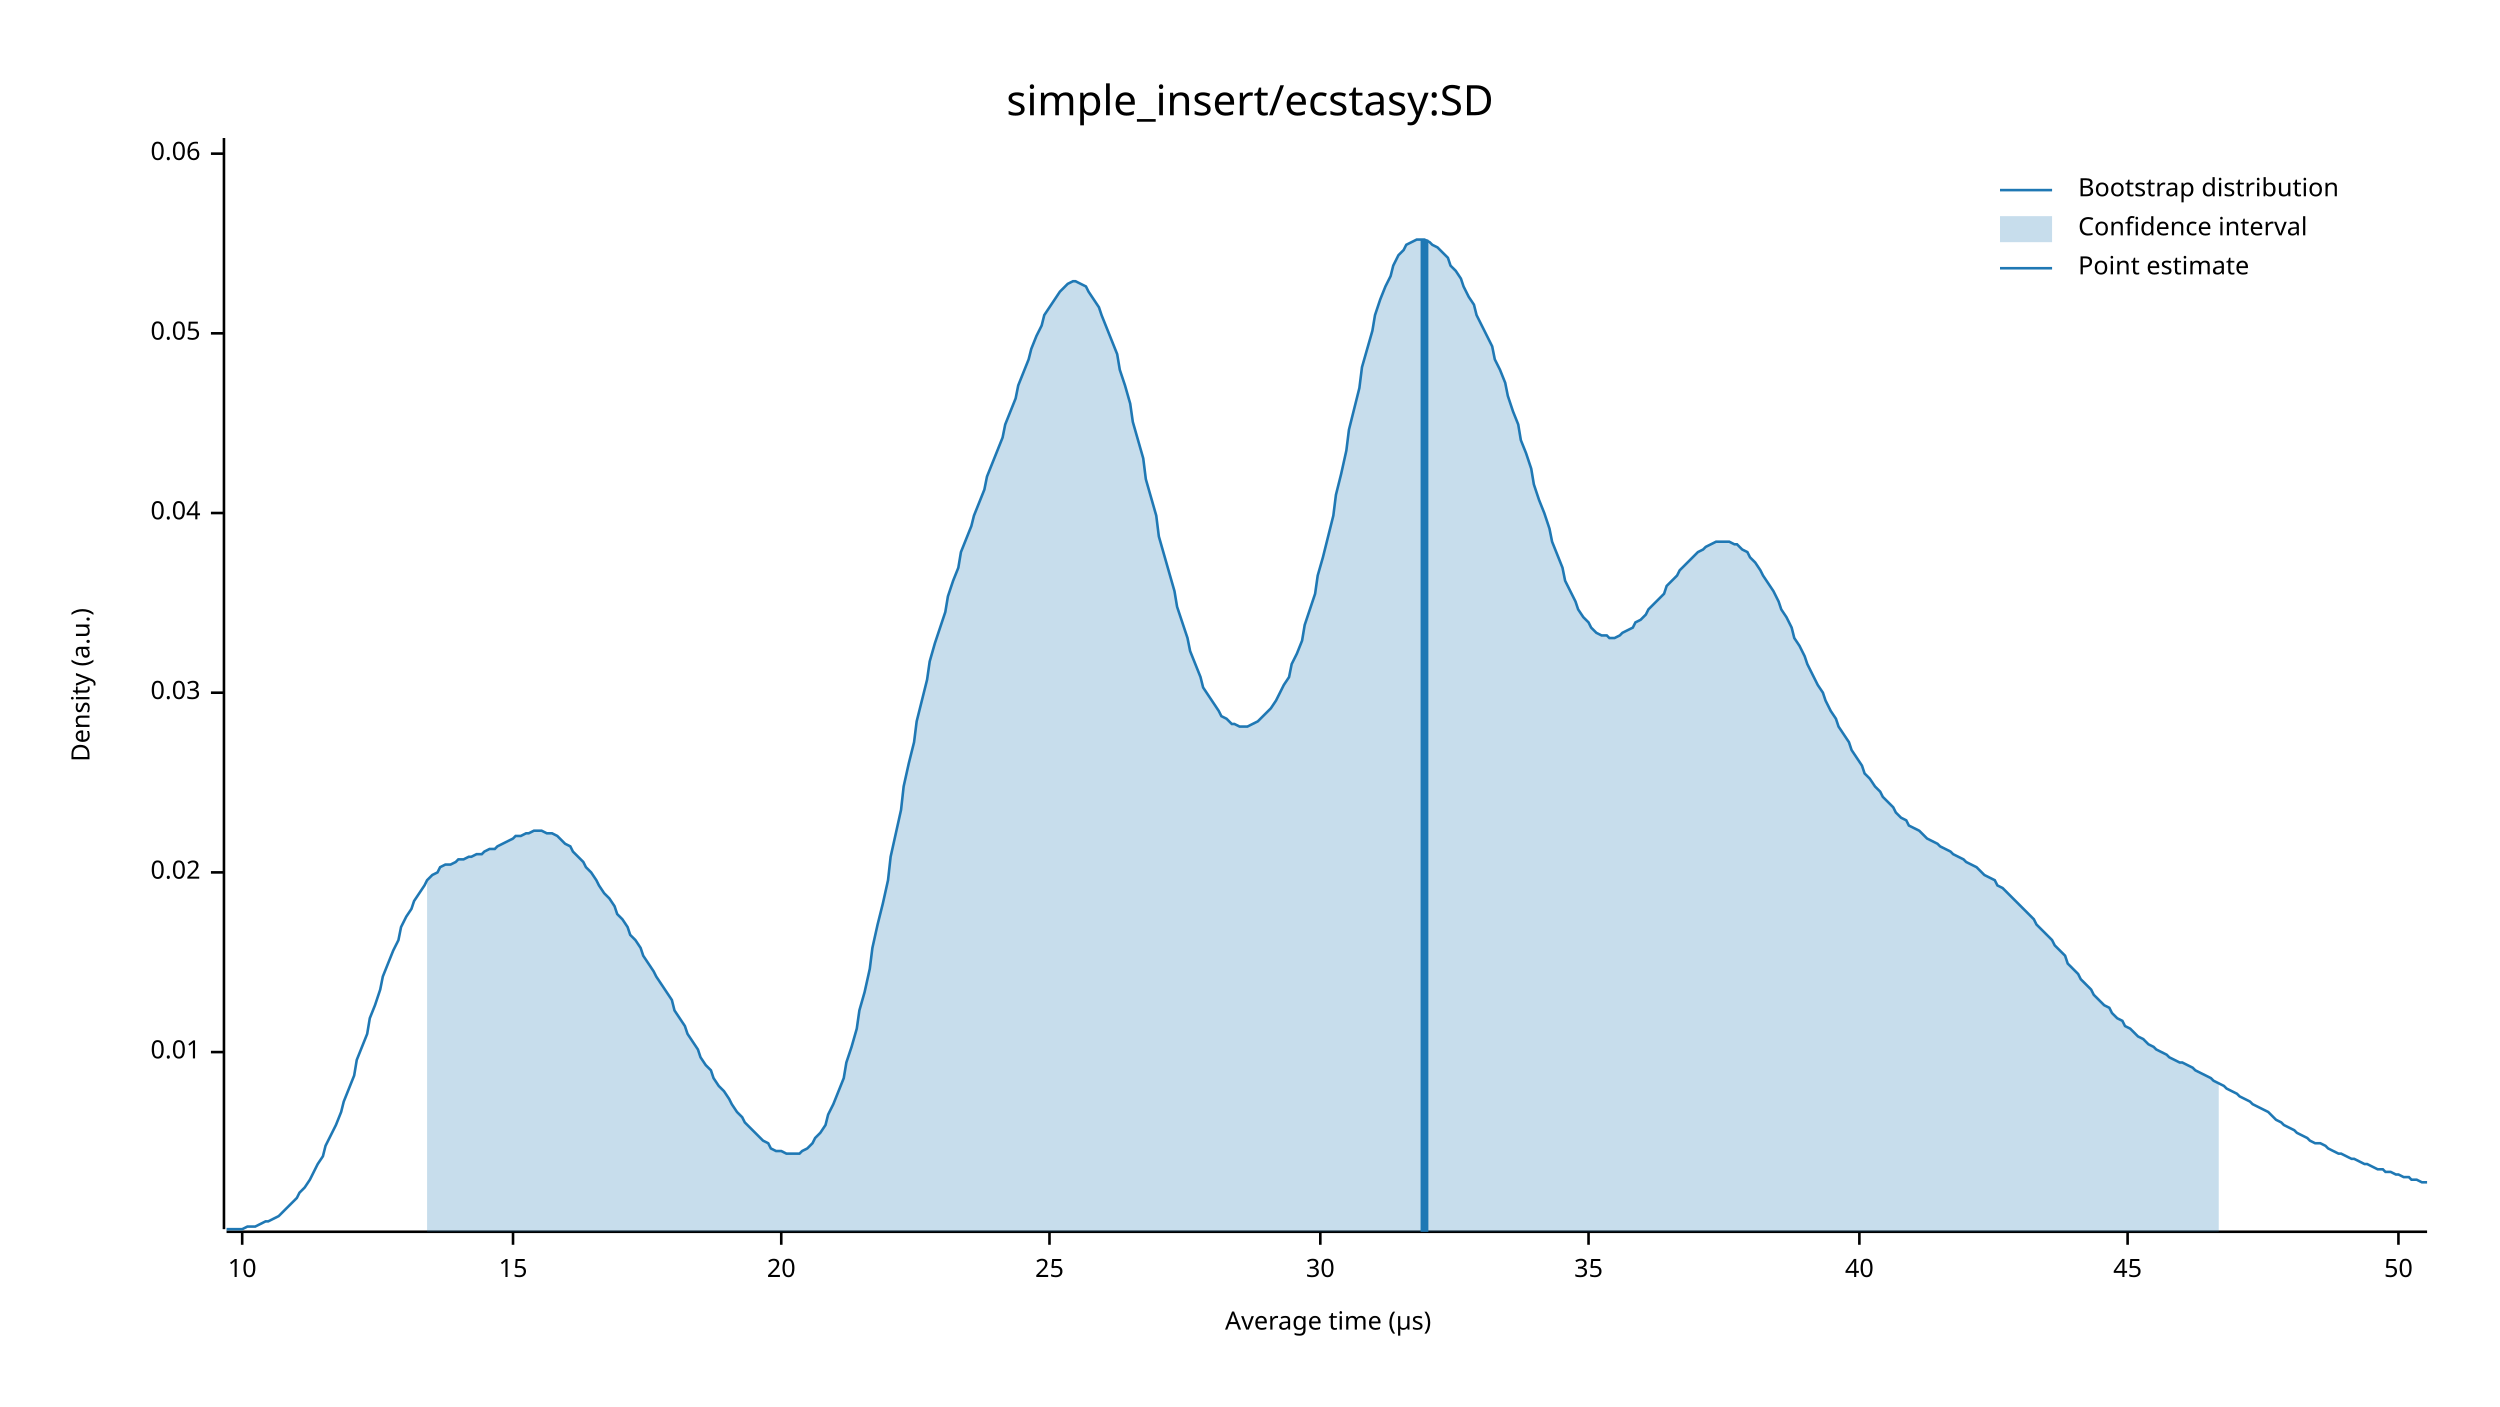
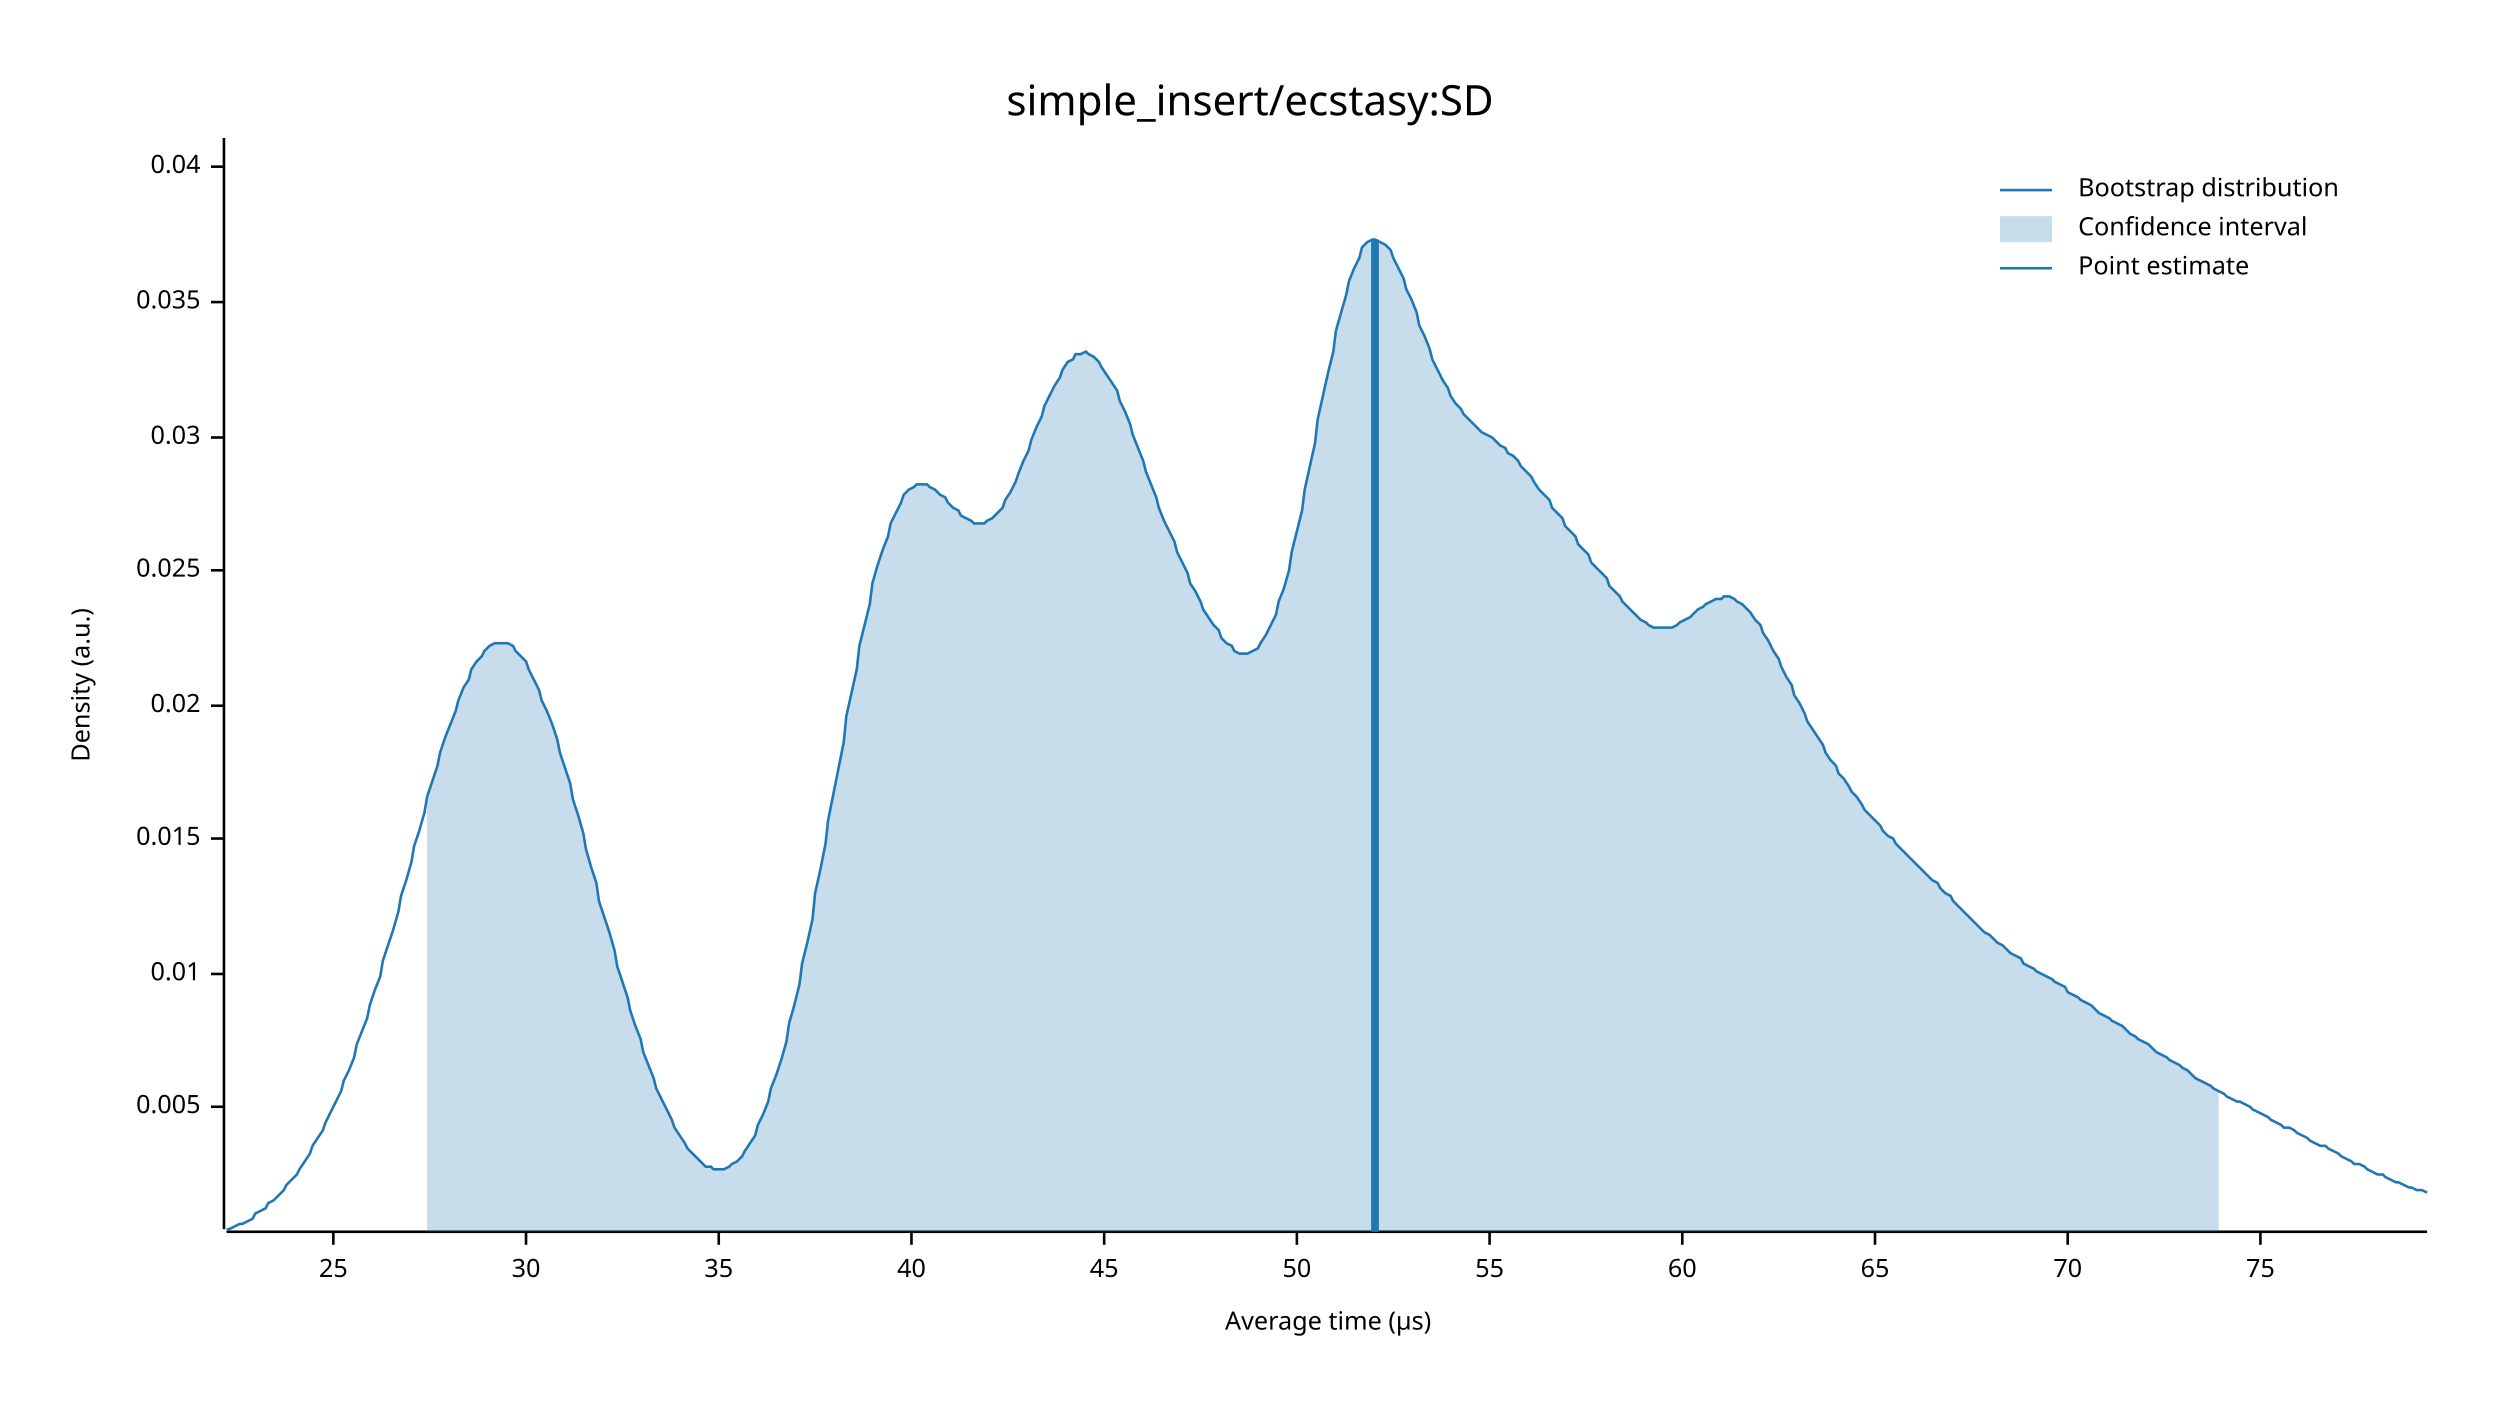
<svg xmlns="http://www.w3.org/2000/svg" width="960" height="540" viewBox="0 0 960 540">
  <text x="480" y="32" dy="0.76em" text-anchor="middle" font-family="sans-serif" font-size="16.129" opacity="1" fill="#000000">
simple_insert/ecstasy:SD
</text>
  <text x="27" y="263" dy="0.76em" text-anchor="middle" font-family="sans-serif" font-size="9.677" opacity="1" fill="#000000" transform="rotate(270, 27, 263)">
Density (a.u.)
</text>
  <text x="510" y="513" dy="-0.5ex" text-anchor="middle" font-family="sans-serif" font-size="9.677" opacity="1" fill="#000000">
Average time (µs)
</text>
  <polyline fill="none" opacity="1" stroke="#000000" stroke-width="1" points="86,53 86,472 " />
-   <text x="77" y="404" dy="0.5ex" text-anchor="end" font-family="sans-serif" font-size="9.677" opacity="1" fill="#000000">
+   <text x="77" y="425" dy="0.5ex" text-anchor="end" font-family="sans-serif" font-size="9.677" opacity="1" fill="#000000">
+ 0.005
+ </text>
+   <polyline fill="none" opacity="1" stroke="#000000" stroke-width="1" points="81,425 86,425 " />
+   <text x="77" y="374" dy="0.5ex" text-anchor="end" font-family="sans-serif" font-size="9.677" opacity="1" fill="#000000">
0.01
</text>
-   <polyline fill="none" opacity="1" stroke="#000000" stroke-width="1" points="81,404 86,404 " />
-   <text x="77" y="335" dy="0.5ex" text-anchor="end" font-family="sans-serif" font-size="9.677" opacity="1" fill="#000000">
+   <polyline fill="none" opacity="1" stroke="#000000" stroke-width="1" points="81,374 86,374 " />
+   <text x="77" y="322" dy="0.5ex" text-anchor="end" font-family="sans-serif" font-size="9.677" opacity="1" fill="#000000">
+ 0.015
+ </text>
+   <polyline fill="none" opacity="1" stroke="#000000" stroke-width="1" points="81,322 86,322 " />
+   <text x="77" y="271" dy="0.5ex" text-anchor="end" font-family="sans-serif" font-size="9.677" opacity="1" fill="#000000">
0.02
</text>
-   <polyline fill="none" opacity="1" stroke="#000000" stroke-width="1" points="81,335 86,335 " />
-   <text x="77" y="266" dy="0.5ex" text-anchor="end" font-family="sans-serif" font-size="9.677" opacity="1" fill="#000000">
+   <polyline fill="none" opacity="1" stroke="#000000" stroke-width="1" points="81,271 86,271 " />
+   <text x="77" y="219" dy="0.5ex" text-anchor="end" font-family="sans-serif" font-size="9.677" opacity="1" fill="#000000">
+ 0.025
+ </text>
+   <polyline fill="none" opacity="1" stroke="#000000" stroke-width="1" points="81,219 86,219 " />
+   <text x="77" y="168" dy="0.5ex" text-anchor="end" font-family="sans-serif" font-size="9.677" opacity="1" fill="#000000">
0.03
</text>
-   <polyline fill="none" opacity="1" stroke="#000000" stroke-width="1" points="81,266 86,266 " />
-   <text x="77" y="197" dy="0.5ex" text-anchor="end" font-family="sans-serif" font-size="9.677" opacity="1" fill="#000000">
+   <polyline fill="none" opacity="1" stroke="#000000" stroke-width="1" points="81,168 86,168 " />
+   <text x="77" y="116" dy="0.5ex" text-anchor="end" font-family="sans-serif" font-size="9.677" opacity="1" fill="#000000">
+ 0.035
+ </text>
+   <polyline fill="none" opacity="1" stroke="#000000" stroke-width="1" points="81,116 86,116 " />
+   <text x="77" y="64" dy="0.5ex" text-anchor="end" font-family="sans-serif" font-size="9.677" opacity="1" fill="#000000">
0.04
</text>
-   <polyline fill="none" opacity="1" stroke="#000000" stroke-width="1" points="81,197 86,197 " />
-   <text x="77" y="128" dy="0.5ex" text-anchor="end" font-family="sans-serif" font-size="9.677" opacity="1" fill="#000000">
- 0.05
- </text>
-   <polyline fill="none" opacity="1" stroke="#000000" stroke-width="1" points="81,128 86,128 " />
-   <text x="77" y="59" dy="0.5ex" text-anchor="end" font-family="sans-serif" font-size="9.677" opacity="1" fill="#000000">
- 0.06
- </text>
-   <polyline fill="none" opacity="1" stroke="#000000" stroke-width="1" points="81,59 86,59 " />
+   <polyline fill="none" opacity="1" stroke="#000000" stroke-width="1" points="81,64 86,64 " />
  <polyline fill="none" opacity="1" stroke="#000000" stroke-width="1" points="87,473 932,473 " />
-   <text x="93" y="483" dy="0.76em" text-anchor="middle" font-family="sans-serif" font-size="9.677" opacity="1" fill="#000000">
- 10
- </text>
-   <polyline fill="none" opacity="1" stroke="#000000" stroke-width="1" points="93,473 93,478 " />
-   <text x="197" y="483" dy="0.76em" text-anchor="middle" font-family="sans-serif" font-size="9.677" opacity="1" fill="#000000">
- 15
- </text>
-   <polyline fill="none" opacity="1" stroke="#000000" stroke-width="1" points="197,473 197,478 " />
-   <text x="300" y="483" dy="0.76em" text-anchor="middle" font-family="sans-serif" font-size="9.677" opacity="1" fill="#000000">
- 20
- </text>
-   <polyline fill="none" opacity="1" stroke="#000000" stroke-width="1" points="300,473 300,478 " />
-   <text x="403" y="483" dy="0.76em" text-anchor="middle" font-family="sans-serif" font-size="9.677" opacity="1" fill="#000000">
+   <text x="128" y="483" dy="0.76em" text-anchor="middle" font-family="sans-serif" font-size="9.677" opacity="1" fill="#000000">
25
</text>
-   <polyline fill="none" opacity="1" stroke="#000000" stroke-width="1" points="403,473 403,478 " />
-   <text x="507" y="483" dy="0.76em" text-anchor="middle" font-family="sans-serif" font-size="9.677" opacity="1" fill="#000000">
+   <polyline fill="none" opacity="1" stroke="#000000" stroke-width="1" points="128,473 128,478 " />
+   <text x="202" y="483" dy="0.76em" text-anchor="middle" font-family="sans-serif" font-size="9.677" opacity="1" fill="#000000">
30
</text>
-   <polyline fill="none" opacity="1" stroke="#000000" stroke-width="1" points="507,473 507,478 " />
-   <text x="610" y="483" dy="0.76em" text-anchor="middle" font-family="sans-serif" font-size="9.677" opacity="1" fill="#000000">
+   <polyline fill="none" opacity="1" stroke="#000000" stroke-width="1" points="202,473 202,478 " />
+   <text x="276" y="483" dy="0.76em" text-anchor="middle" font-family="sans-serif" font-size="9.677" opacity="1" fill="#000000">
35
</text>
-   <polyline fill="none" opacity="1" stroke="#000000" stroke-width="1" points="610,473 610,478 " />
-   <text x="714" y="483" dy="0.76em" text-anchor="middle" font-family="sans-serif" font-size="9.677" opacity="1" fill="#000000">
+   <polyline fill="none" opacity="1" stroke="#000000" stroke-width="1" points="276,473 276,478 " />
+   <text x="350" y="483" dy="0.76em" text-anchor="middle" font-family="sans-serif" font-size="9.677" opacity="1" fill="#000000">
40
</text>
-   <polyline fill="none" opacity="1" stroke="#000000" stroke-width="1" points="714,473 714,478 " />
-   <text x="817" y="483" dy="0.76em" text-anchor="middle" font-family="sans-serif" font-size="9.677" opacity="1" fill="#000000">
+   <polyline fill="none" opacity="1" stroke="#000000" stroke-width="1" points="350,473 350,478 " />
+   <text x="424" y="483" dy="0.76em" text-anchor="middle" font-family="sans-serif" font-size="9.677" opacity="1" fill="#000000">
45
</text>
-   <polyline fill="none" opacity="1" stroke="#000000" stroke-width="1" points="817,473 817,478 " />
-   <text x="921" y="483" dy="0.76em" text-anchor="middle" font-family="sans-serif" font-size="9.677" opacity="1" fill="#000000">
+   <polyline fill="none" opacity="1" stroke="#000000" stroke-width="1" points="424,473 424,478 " />
+   <text x="498" y="483" dy="0.76em" text-anchor="middle" font-family="sans-serif" font-size="9.677" opacity="1" fill="#000000">
50
</text>
-   <polyline fill="none" opacity="1" stroke="#000000" stroke-width="1" points="921,473 921,478 " />
-   <polyline fill="none" opacity="1" stroke="#1F78B4" stroke-width="1" points="87,472 88,472 90,472 92,472 93,472 95,471 97,471 98,471 100,470 102,469 103,469 105,468 107,467 109,465 110,464 112,462 114,460 115,458 117,456 119,453 120,451 122,447 124,444 125,440 127,436 129,432 131,427 132,423 134,418 136,413 137,407 139,402 141,397 142,391 144,386 146,380 147,375 149,370 151,365 153,361 154,356 156,352 158,349 159,346 161,343 163,340 164,338 166,336 168,335 169,333 171,332 173,332 175,331 176,330 178,330 180,329 181,329 183,328 185,328 186,327 188,326 190,326 191,325 193,324 195,323 197,322 198,321 200,321 202,320 203,320 205,319 207,319 208,319 210,320 212,320 214,321 215,322 217,324 219,325 220,327 222,329 224,331 225,333 227,335 229,338 230,340 232,343 234,345 236,348 237,351 239,353 241,356 242,359 244,361 246,364 247,367 249,370 251,373 252,375 254,378 256,381 258,384 259,388 261,391 263,394 264,397 266,400 268,403 269,406 271,409 273,411 274,414 276,417 278,419 280,422 281,424 283,427 285,429 286,431 288,433 290,435 291,436 293,438 295,439 296,441 298,442 300,442 302,443 303,443 305,443 307,443 308,442 310,441 312,439 313,437 315,435 317,432 318,428 320,424 322,419 324,414 325,408 327,402 329,395 330,388 332,381 334,372 335,364 337,355 339,347 341,338 342,329 344,320 346,311 347,302 349,293 351,285 352,277 354,269 356,261 357,254 359,247 361,241 363,235 364,229 366,223 368,218 369,212 371,207 373,202 374,198 376,193 378,188 379,183 381,178 383,173 385,168 386,163 388,158 390,153 391,148 393,143 395,138 396,134 398,129 400,125 401,121 403,118 405,115 407,112 408,111 410,109 412,108 413,108 415,109 417,110 418,112 420,115 422,118 423,121 425,126 427,131 429,136 430,142 432,148 434,155 435,162 437,169 439,176 440,184 442,191 444,198 445,206 447,213 449,220 451,227 452,233 454,239 456,245 457,250 459,255 461,260 462,264 464,267 466,270 468,273 469,275 471,276 473,278 474,278 476,279 478,279 479,279 481,278 483,277 484,276 486,274 488,272 490,269 491,267 493,263 495,260 496,255 498,251 500,246 501,240 503,234 505,228 506,221 508,214 510,206 512,198 513,190 515,182 517,173 518,165 520,157 522,149 523,141 525,134 527,127 528,121 530,115 532,110 534,106 535,102 537,98 539,96 540,94 542,93 544,92 545,92 547,92 549,93 550,94 552,95 554,97 556,99 557,102 559,104 561,107 562,110 564,114 566,117 567,121 569,125 571,129 573,133 574,138 576,142 578,147 579,152 581,158 583,163 584,169 586,174 588,180 589,186 591,192 593,197 595,203 596,208 598,213 600,218 601,223 603,227 605,231 606,234 608,237 610,239 611,241 613,243 615,244 617,244 618,245 620,245 622,244 623,243 625,242 627,241 628,239 630,238 632,236 633,234 635,232 637,230 639,228 640,225 642,223 644,221 645,219 647,217 649,215 650,214 652,212 654,211 655,210 657,209 659,208 661,208 662,208 664,208 666,209 667,209 669,211 671,212 672,214 674,216 676,219 677,221 679,224 681,227 683,231 684,234 686,237 688,241 689,245 691,248 693,252 694,255 696,259 698,263 700,266 701,269 703,273 705,276 706,279 708,282 710,285 711,288 713,291 715,294 716,297 718,299 720,302 722,304 723,306 725,308 727,310 728,312 730,314 732,315 733,317 735,318 737,319 738,320 740,322 742,323 744,324 745,325 747,326 749,327 750,328 752,329 754,330 755,331 757,332 759,333 760,334 762,336 764,337 766,338 767,340 769,341 771,343 772,344 774,346 776,348 777,349 779,351 781,353 782,355 784,357 786,359 788,361 789,363 791,365 793,367 794,370 796,372 798,374 799,376 801,378 803,380 804,382 806,384 808,386 810,387 811,389 813,391 815,392 816,394 818,395 820,397 821,398 823,399 825,401 827,402 828,403 830,404 832,405 833,406 835,407 837,408 838,408 840,409 842,410 843,411 845,412 847,413 849,414 850,415 852,416 854,417 855,418 857,419 859,420 860,421 862,422 864,423 865,424 867,425 869,426 871,427 872,428 874,430 876,431 877,432 879,433 881,434 882,435 884,436 886,437 887,438 889,439 891,439 893,440 894,441 896,442 898,443 899,443 901,444 903,445 904,445 906,446 908,447 909,447 911,448 913,449 915,449 916,450 918,450 920,451 921,451 923,452 925,452 926,453 928,453 930,454 932,454 " />
-   <polygon opacity="0.25" fill="#1F78B4" points="164,338 166,336 168,335 169,333 171,332 173,332 175,331 176,330 178,330 180,329 181,329 183,328 185,328 186,327 188,326 190,326 191,325 193,324 195,323 197,322 198,321 200,321 202,320 203,320 205,319 207,319 208,319 210,320 212,320 214,321 215,322 217,324 219,325 220,327 222,329 224,331 225,333 227,335 229,338 230,340 232,343 234,345 236,348 237,351 239,353 241,356 242,359 244,361 246,364 247,367 249,370 251,373 252,375 254,378 256,381 258,384 259,388 261,391 263,394 264,397 266,400 268,403 269,406 271,409 273,411 274,414 276,417 278,419 280,422 281,424 283,427 285,429 286,431 288,433 290,435 291,436 293,438 295,439 296,441 298,442 300,442 302,443 303,443 305,443 307,443 308,442 310,441 312,439 313,437 315,435 317,432 318,428 320,424 322,419 324,414 325,408 327,402 329,395 330,388 332,381 334,372 335,364 337,355 339,347 341,338 342,329 344,320 346,311 347,302 349,293 351,285 352,277 354,269 356,261 357,254 359,247 361,241 363,235 364,229 366,223 368,218 369,212 371,207 373,202 374,198 376,193 378,188 379,183 381,178 383,173 385,168 386,163 388,158 390,153 391,148 393,143 395,138 396,134 398,129 400,125 401,121 403,118 405,115 407,112 408,111 410,109 412,108 413,108 415,109 417,110 418,112 420,115 422,118 423,121 425,126 427,131 429,136 430,142 432,148 434,155 435,162 437,169 439,176 440,184 442,191 444,198 445,206 447,213 449,220 451,227 452,233 454,239 456,245 457,250 459,255 461,260 462,264 464,267 466,270 468,273 469,275 471,276 473,278 474,278 476,279 478,279 479,279 481,278 483,277 484,276 486,274 488,272 490,269 491,267 493,263 495,260 496,255 498,251 500,246 501,240 503,234 505,228 506,221 508,214 510,206 512,198 513,190 515,182 517,173 518,165 520,157 522,149 523,141 525,134 527,127 528,121 530,115 532,110 534,106 535,102 537,98 539,96 540,94 542,93 544,92 545,92 547,92 549,93 550,94 552,95 554,97 556,99 557,102 559,104 561,107 562,110 564,114 566,117 567,121 569,125 571,129 573,133 574,138 576,142 578,147 579,152 581,158 583,163 584,169 586,174 588,180 589,186 591,192 593,197 595,203 596,208 598,213 600,218 601,223 603,227 605,231 606,234 608,237 610,239 611,241 613,243 615,244 617,244 618,245 620,245 622,244 623,243 625,242 627,241 628,239 630,238 632,236 633,234 635,232 637,230 639,228 640,225 642,223 644,221 645,219 647,217 649,215 650,214 652,212 654,211 655,210 657,209 659,208 661,208 662,208 664,208 666,209 667,209 669,211 671,212 672,214 674,216 676,219 677,221 679,224 681,227 683,231 684,234 686,237 688,241 689,245 691,248 693,252 694,255 696,259 698,263 700,266 701,269 703,273 705,276 706,279 708,282 710,285 711,288 713,291 715,294 716,297 718,299 720,302 722,304 723,306 725,308 727,310 728,312 730,314 732,315 733,317 735,318 737,319 738,320 740,322 742,323 744,324 745,325 747,326 749,327 750,328 752,329 754,330 755,331 757,332 759,333 760,334 762,336 764,337 766,338 767,340 769,341 771,343 772,344 774,346 776,348 777,349 779,351 781,353 782,355 784,357 786,359 788,361 789,363 791,365 793,367 794,370 796,372 798,374 799,376 801,378 803,380 804,382 806,384 808,386 810,387 811,389 813,391 815,392 816,394 818,395 820,397 821,398 823,399 825,401 827,402 828,403 830,404 832,405 833,406 835,407 837,408 838,408 840,409 842,410 843,411 845,412 847,413 849,414 850,415 852,416 852,473 164,473 " />
-   <polyline fill="none" opacity="1" stroke="#1F78B4" stroke-width="3" points="547,473 547,92 " />
+   <polyline fill="none" opacity="1" stroke="#000000" stroke-width="1" points="498,473 498,478 " />
+   <text x="572" y="483" dy="0.76em" text-anchor="middle" font-family="sans-serif" font-size="9.677" opacity="1" fill="#000000">
+ 55
+ </text>
+   <polyline fill="none" opacity="1" stroke="#000000" stroke-width="1" points="572,473 572,478 " />
+   <text x="646" y="483" dy="0.76em" text-anchor="middle" font-family="sans-serif" font-size="9.677" opacity="1" fill="#000000">
+ 60
+ </text>
+   <polyline fill="none" opacity="1" stroke="#000000" stroke-width="1" points="646,473 646,478 " />
+   <text x="720" y="483" dy="0.76em" text-anchor="middle" font-family="sans-serif" font-size="9.677" opacity="1" fill="#000000">
+ 65
+ </text>
+   <polyline fill="none" opacity="1" stroke="#000000" stroke-width="1" points="720,473 720,478 " />
+   <text x="794" y="483" dy="0.76em" text-anchor="middle" font-family="sans-serif" font-size="9.677" opacity="1" fill="#000000">
+ 70
+ </text>
+   <polyline fill="none" opacity="1" stroke="#000000" stroke-width="1" points="794,473 794,478 " />
+   <text x="868" y="483" dy="0.76em" text-anchor="middle" font-family="sans-serif" font-size="9.677" opacity="1" fill="#000000">
+ 75
+ </text>
+   <polyline fill="none" opacity="1" stroke="#000000" stroke-width="1" points="868,473 868,478 " />
+   <polyline fill="none" opacity="1" stroke="#1F78B4" stroke-width="1" points="87,472 88,472 90,471 92,470 93,470 95,469 97,468 98,466 100,465 102,464 103,462 105,461 107,459 109,457 110,455 112,453 114,451 115,449 117,446 119,443 120,440 122,437 124,434 125,431 127,427 129,423 131,419 132,415 134,411 136,406 137,401 139,396 141,391 142,386 144,380 146,375 147,369 149,363 151,357 153,350 154,344 156,338 158,331 159,325 161,319 163,312 164,306 166,300 168,294 169,289 171,283 173,278 175,273 176,269 178,264 180,261 181,257 183,254 185,252 186,250 188,248 190,247 191,247 193,247 195,247 197,248 198,250 200,252 202,254 203,257 205,261 207,265 208,269 210,273 212,278 214,284 215,289 217,295 219,301 220,307 222,313 224,320 225,326 227,333 229,339 230,346 232,352 234,358 236,365 237,371 239,377 241,383 242,388 244,394 246,399 247,404 249,409 251,414 252,418 254,422 256,426 258,430 259,433 261,436 263,439 264,441 266,443 268,445 269,446 271,448 273,448 274,449 276,449 278,449 280,448 281,447 283,446 285,444 286,442 288,439 290,436 291,432 293,428 295,423 296,418 298,413 300,407 302,400 303,393 305,386 307,378 308,370 310,362 312,353 313,343 315,334 317,324 318,315 320,305 322,295 324,285 325,275 327,266 329,257 330,248 332,240 334,232 335,224 337,217 339,211 341,206 342,201 344,197 346,193 347,190 349,188 351,187 352,186 354,186 356,186 357,187 359,188 361,190 363,191 364,193 366,195 368,196 369,198 371,199 373,200 374,201 376,201 378,201 379,200 381,199 383,197 385,195 386,192 388,189 390,185 391,182 393,177 395,173 396,169 398,164 400,160 401,156 403,152 405,148 407,145 408,142 410,139 412,138 413,136 415,136 417,135 418,136 420,137 422,139 423,141 425,144 427,147 429,150 430,154 432,158 434,163 435,167 437,172 439,177 440,181 442,186 444,191 445,195 447,200 449,204 451,208 452,212 454,216 456,220 457,224 459,227 461,231 462,234 464,237 466,240 468,242 469,245 471,247 473,248 474,250 476,251 478,251 479,251 481,250 483,249 484,247 486,244 488,240 490,236 491,231 493,226 495,219 496,212 498,204 500,196 501,188 503,179 505,170 506,161 508,152 510,143 512,135 513,127 515,120 517,113 518,108 520,103 522,99 523,95 525,93 527,92 528,92 530,93 532,94 534,96 535,99 537,103 539,107 540,111 542,115 544,120 545,125 547,129 549,134 550,138 552,142 554,146 556,149 557,152 559,155 561,157 562,159 564,161 566,163 567,164 569,166 571,167 573,168 574,169 576,171 578,172 579,174 581,175 583,177 584,179 586,181 588,183 589,185 591,188 593,190 595,192 596,195 598,197 600,199 601,202 603,204 605,206 606,209 608,211 610,213 611,216 613,218 615,220 617,222 618,225 620,227 622,229 623,231 625,233 627,235 628,236 630,238 632,239 633,240 635,241 637,241 639,241 640,241 642,241 644,240 645,239 647,238 649,237 650,236 652,234 654,233 655,232 657,231 659,230 661,230 662,229 664,229 666,230 667,231 669,232 671,234 672,235 674,238 676,240 677,243 679,246 681,250 683,253 684,256 686,260 688,263 689,267 691,270 693,274 694,277 696,280 698,283 700,286 701,289 703,292 705,294 706,297 708,299 710,302 711,304 713,306 715,309 716,311 718,313 720,315 722,317 723,319 725,321 727,322 728,324 730,326 732,328 733,329 735,331 737,333 738,334 740,336 742,338 744,339 745,341 747,343 749,344 750,346 752,348 754,350 755,351 757,353 759,355 760,356 762,358 764,359 766,361 767,362 769,363 771,365 772,366 774,367 776,368 777,370 779,371 781,372 782,373 784,374 786,375 788,376 789,377 791,378 793,379 794,381 796,382 798,383 799,384 801,385 803,386 804,387 806,389 808,390 810,391 811,392 813,393 815,394 816,395 818,397 820,398 821,399 823,400 825,401 827,403 828,404 830,405 832,406 833,407 835,408 837,409 838,410 840,411 842,413 843,414 845,415 847,416 849,417 850,418 852,419 854,420 855,421 857,422 859,423 860,423 862,424 864,425 865,426 867,427 869,428 871,429 872,430 874,431 876,432 877,433 879,433 881,434 882,435 884,436 886,437 887,438 889,439 891,440 893,440 894,441 896,442 898,443 899,444 901,445 903,446 904,447 906,447 908,448 909,449 911,450 913,451 915,451 916,452 918,453 920,454 921,454 923,455 925,456 926,456 928,457 930,457 932,458 " />
+   <polygon opacity="0.25" fill="#1F78B4" points="164,306 166,300 168,294 169,289 171,283 173,278 175,273 176,269 178,264 180,261 181,257 183,254 185,252 186,250 188,248 190,247 191,247 193,247 195,247 197,248 198,250 200,252 202,254 203,257 205,261 207,265 208,269 210,273 212,278 214,284 215,289 217,295 219,301 220,307 222,313 224,320 225,326 227,333 229,339 230,346 232,352 234,358 236,365 237,371 239,377 241,383 242,388 244,394 246,399 247,404 249,409 251,414 252,418 254,422 256,426 258,430 259,433 261,436 263,439 264,441 266,443 268,445 269,446 271,448 273,448 274,449 276,449 278,449 280,448 281,447 283,446 285,444 286,442 288,439 290,436 291,432 293,428 295,423 296,418 298,413 300,407 302,400 303,393 305,386 307,378 308,370 310,362 312,353 313,343 315,334 317,324 318,315 320,305 322,295 324,285 325,275 327,266 329,257 330,248 332,240 334,232 335,224 337,217 339,211 341,206 342,201 344,197 346,193 347,190 349,188 351,187 352,186 354,186 356,186 357,187 359,188 361,190 363,191 364,193 366,195 368,196 369,198 371,199 373,200 374,201 376,201 378,201 379,200 381,199 383,197 385,195 386,192 388,189 390,185 391,182 393,177 395,173 396,169 398,164 400,160 401,156 403,152 405,148 407,145 408,142 410,139 412,138 413,136 415,136 417,135 418,136 420,137 422,139 423,141 425,144 427,147 429,150 430,154 432,158 434,163 435,167 437,172 439,177 440,181 442,186 444,191 445,195 447,200 449,204 451,208 452,212 454,216 456,220 457,224 459,227 461,231 462,234 464,237 466,240 468,242 469,245 471,247 473,248 474,250 476,251 478,251 479,251 481,250 483,249 484,247 486,244 488,240 490,236 491,231 493,226 495,219 496,212 498,204 500,196 501,188 503,179 505,170 506,161 508,152 510,143 512,135 513,127 515,120 517,113 518,108 520,103 522,99 523,95 525,93 527,92 528,92 530,93 532,94 534,96 535,99 537,103 539,107 540,111 542,115 544,120 545,125 547,129 549,134 550,138 552,142 554,146 556,149 557,152 559,155 561,157 562,159 564,161 566,163 567,164 569,166 571,167 573,168 574,169 576,171 578,172 579,174 581,175 583,177 584,179 586,181 588,183 589,185 591,188 593,190 595,192 596,195 598,197 600,199 601,202 603,204 605,206 606,209 608,211 610,213 611,216 613,218 615,220 617,222 618,225 620,227 622,229 623,231 625,233 627,235 628,236 630,238 632,239 633,240 635,241 637,241 639,241 640,241 642,241 644,240 645,239 647,238 649,237 650,236 652,234 654,233 655,232 657,231 659,230 661,230 662,229 664,229 666,230 667,231 669,232 671,234 672,235 674,238 676,240 677,243 679,246 681,250 683,253 684,256 686,260 688,263 689,267 691,270 693,274 694,277 696,280 698,283 700,286 701,289 703,292 705,294 706,297 708,299 710,302 711,304 713,306 715,309 716,311 718,313 720,315 722,317 723,319 725,321 727,322 728,324 730,326 732,328 733,329 735,331 737,333 738,334 740,336 742,338 744,339 745,341 747,343 749,344 750,346 752,348 754,350 755,351 757,353 759,355 760,356 762,358 764,359 766,361 767,362 769,363 771,365 772,366 774,367 776,368 777,370 779,371 781,372 782,373 784,374 786,375 788,376 789,377 791,378 793,379 794,381 796,382 798,383 799,384 801,385 803,386 804,387 806,389 808,390 810,391 811,392 813,393 815,394 816,395 818,397 820,398 821,399 823,400 825,401 827,403 828,404 830,405 832,406 833,407 835,408 837,409 838,410 840,411 842,413 843,414 845,415 847,416 849,417 850,418 852,419 852,473 164,473 " />
+   <polyline fill="none" opacity="1" stroke="#1F78B4" stroke-width="3" points="528,473 528,92 " />
  <text x="798" y="68" dy="0.76em" text-anchor="start" font-family="sans-serif" font-size="9.677" opacity="1" fill="#000000">
Bootstrap distribution
</text>
  <text x="798" y="83" dy="0.76em" text-anchor="start" font-family="sans-serif" font-size="9.677" opacity="1" fill="#000000">
Confidence interval
</text>
  <text x="798" y="98" dy="0.76em" text-anchor="start" font-family="sans-serif" font-size="9.677" opacity="1" fill="#000000">
Point estimate
</text>
  <polyline fill="none" opacity="1" stroke="#1F78B4" stroke-width="1" points="768,73 788,73 " />
  <rect x="768" y="83" width="20" height="10" opacity="0.25" fill="#1F78B4" stroke="none" />
  <polyline fill="none" opacity="1" stroke="#1F78B4" stroke-width="1" points="768,103 788,103 " />
</svg>
